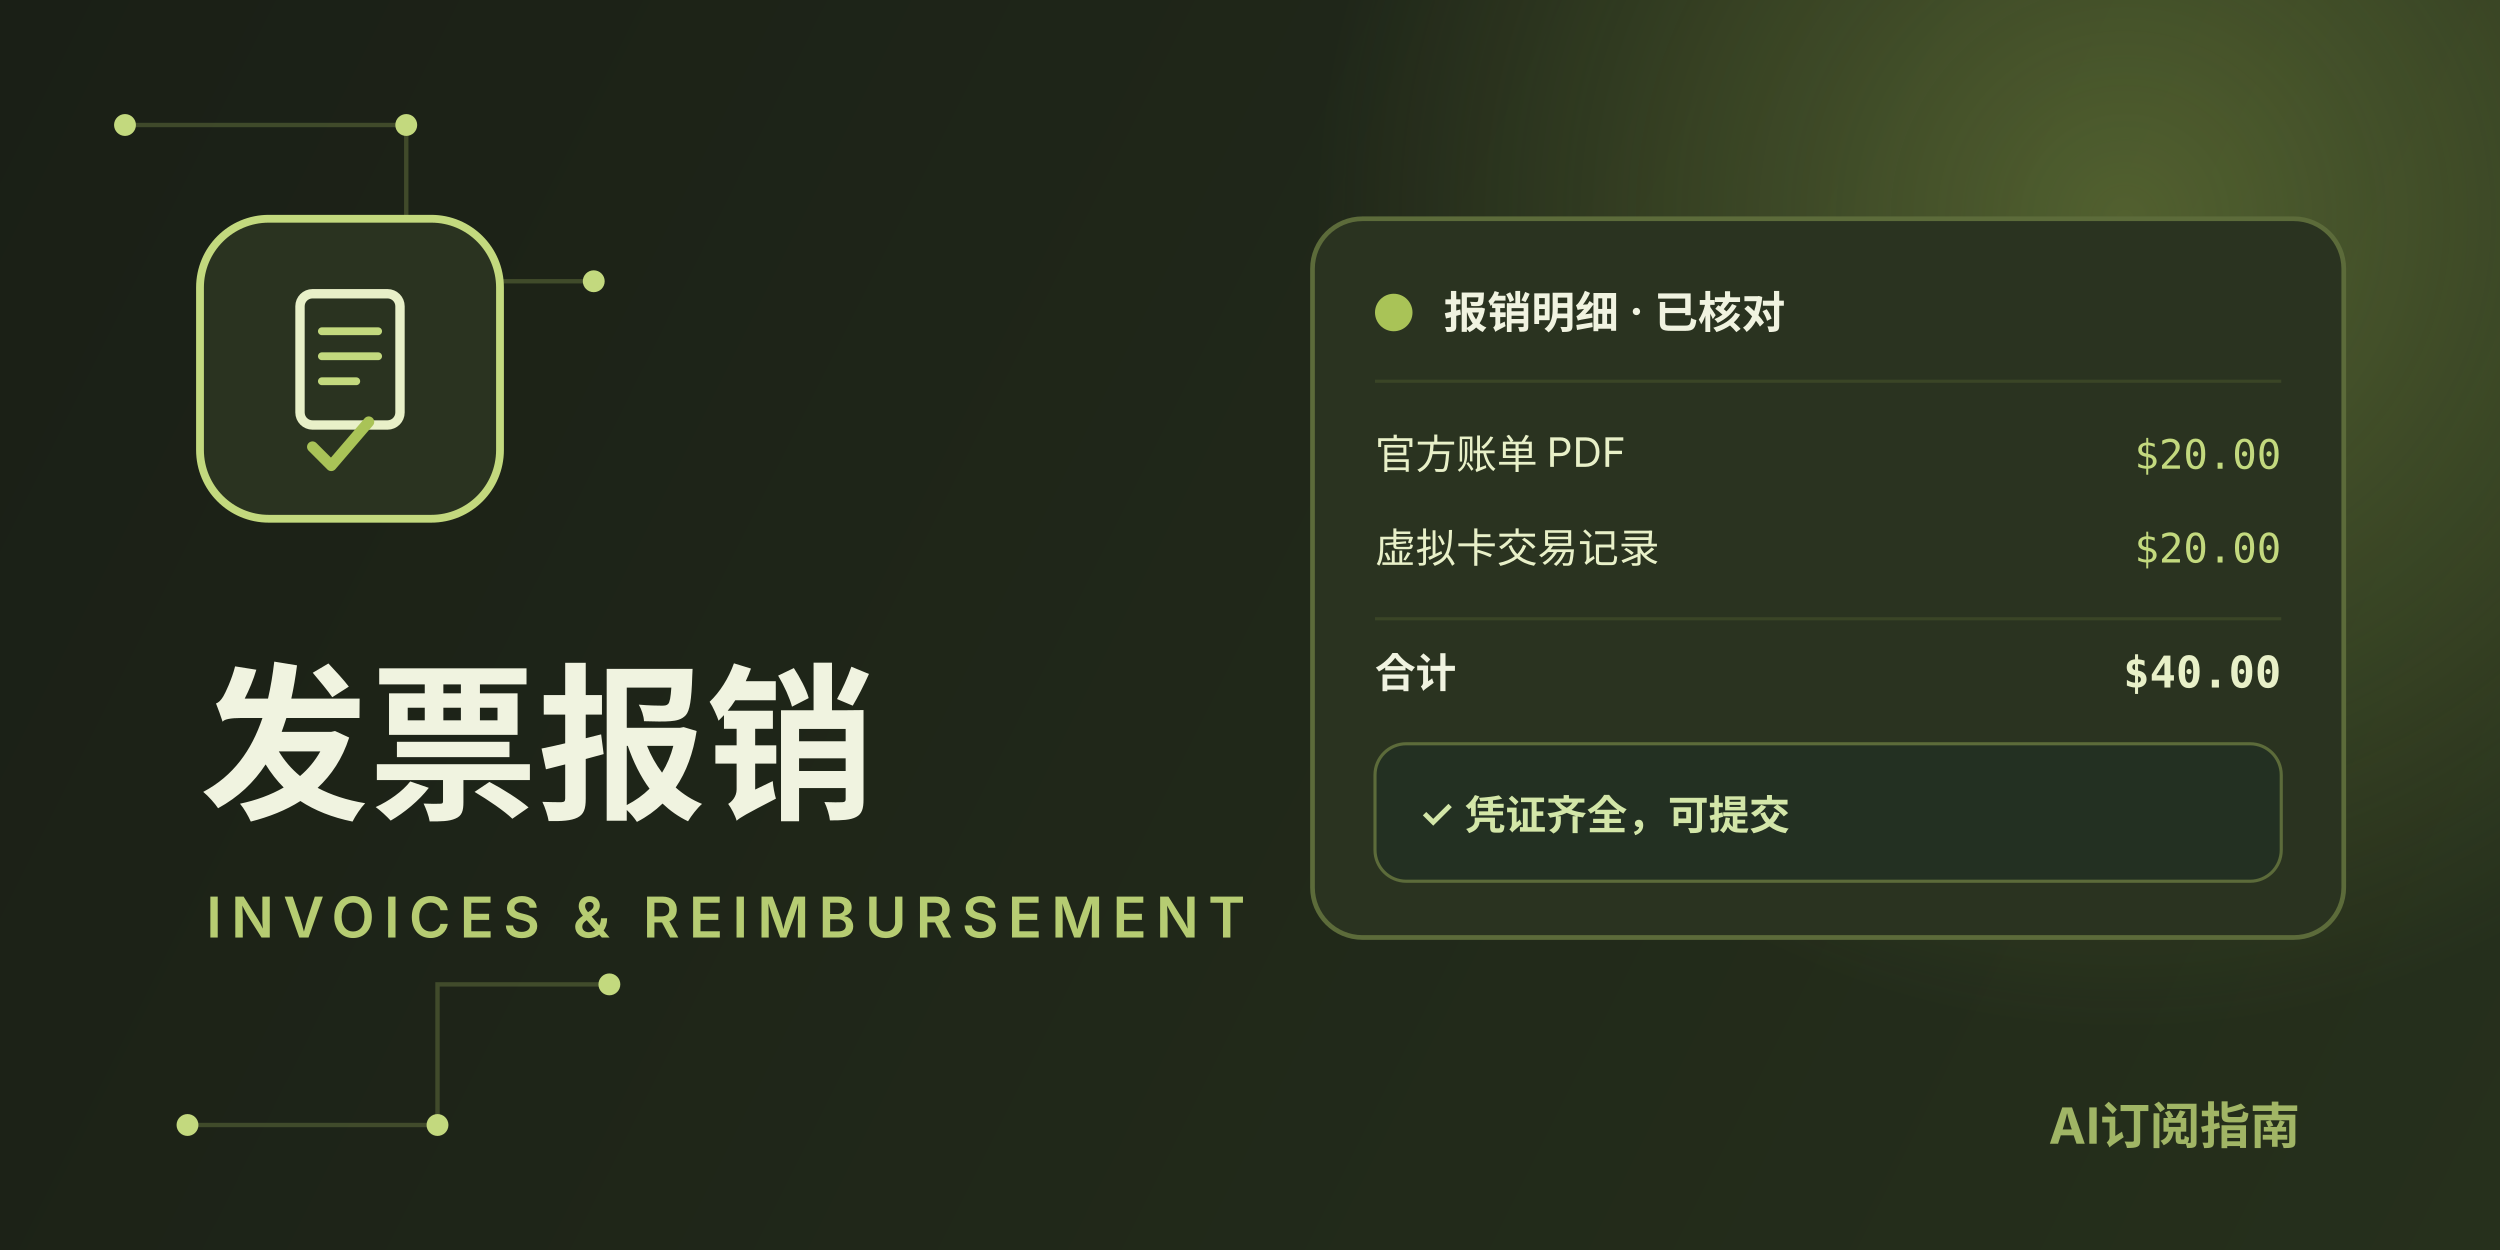
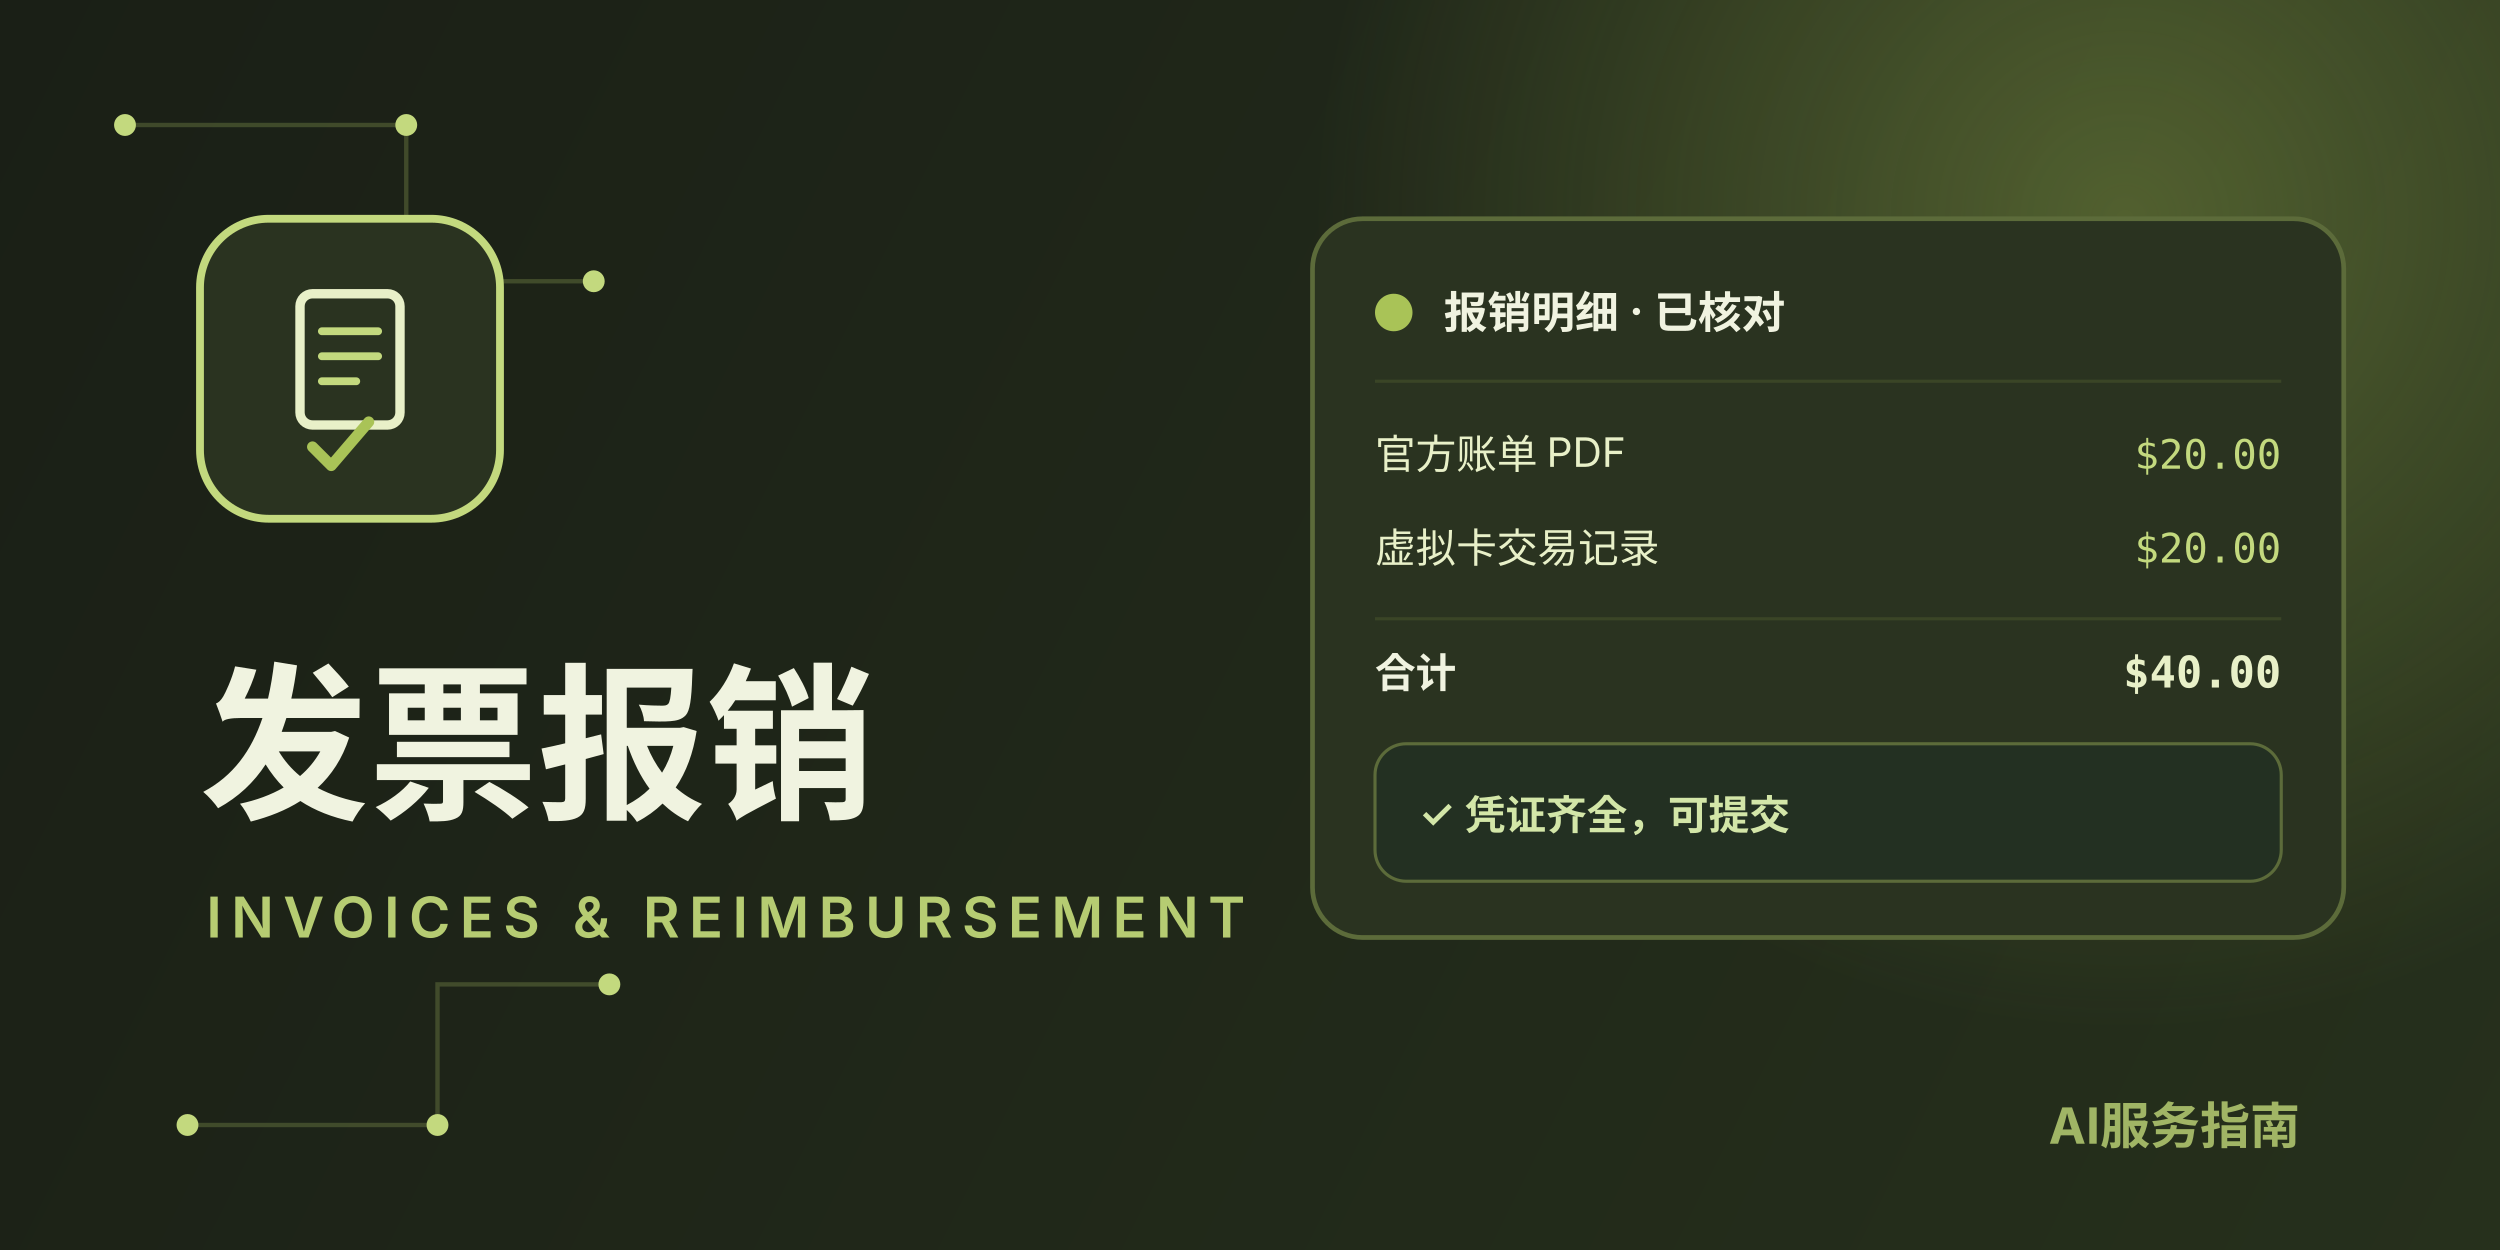
<svg xmlns="http://www.w3.org/2000/svg" viewBox="0 0 800 400" role="img" aria-label="海外AI订阅发票与企业报销指南封面图">
  <defs>
    <linearGradient id="bgGrad3" x1="0" y1="0" x2="800" y2="400" gradientUnits="userSpaceOnUse">
      <stop offset="0" stop-color="#1a1f16" />
      <stop offset="1" stop-color="#26301c" />
    </linearGradient>
    <radialGradient id="glow3" cx="680" cy="70" r="260" gradientUnits="userSpaceOnUse">
      <stop offset="0" stop-color="#a9c357" stop-opacity="0.35" />
      <stop offset="1" stop-color="#a9c357" stop-opacity="0" />
    </radialGradient>
  </defs>
  <rect width="800" height="400" fill="url(#bgGrad3)" />
  <rect width="800" height="400" fill="url(#glow3)" />
  <g stroke="#5c6b3a" stroke-width="1.4" opacity="0.55" fill="none">
    <path d="M40 40 h90 v50 h60" />
    <path d="M60 360 h80 v-45 h55" />
  </g>
  <g fill="#c3d97e">
    <circle cx="40" cy="40" r="3.5" />
    <circle cx="130" cy="40" r="3.5" />
    <circle cx="190" cy="90" r="3.5" />
    <circle cx="60" cy="360" r="3.5" />
    <circle cx="140" cy="360" r="3.5" />
    <circle cx="195" cy="315" r="3.5" />
  </g>
  <rect x="64" y="70" width="96" height="96" rx="22" fill="#2a3320" stroke="#c3d97e" stroke-width="2.5" />
  <rect x="96" y="94" width="32" height="42" rx="4" fill="none" stroke="#e8f0c8" stroke-width="3" />
  <path d="M103 106 h18 M103 114 h18 M103 122 h11" stroke="#c3d97e" stroke-width="2.5" stroke-linecap="round" />
  <path d="M100 143 l6 6 l12 -14" fill="none" stroke="#a9c357" stroke-width="3.5" stroke-linecap="round" stroke-linejoin="round" />
  <text x="64" y="258" font-family="-apple-system, 'Segoe UI', 'PingFang SC', 'Microsoft YaHei', sans-serif" font-size="54" font-weight="700" fill="#f0f3e0">发票报销</text>
  <text x="66" y="300" font-family="-apple-system, 'Segoe UI', 'PingFang SC', 'Microsoft YaHei', sans-serif" font-size="18" font-weight="600" letter-spacing="3" fill="#b6cc72">INVOICES &amp; REIMBURSEMENT</text>
-   <text x="736" y="366" text-anchor="end" font-family="-apple-system, 'Segoe UI', 'PingFang SC', 'Microsoft YaHei', sans-serif" font-size="16" font-weight="700" fill="#b6cc72" opacity="0.85">AI订阅指南</text>
+   <text x="736" y="366" text-anchor="end" font-family="-apple-system, 'Segoe UI', 'PingFang SC', 'Microsoft YaHei', sans-serif" font-size="16" font-weight="700" fill="#b6cc72" opacity="0.85">AI服务指南</text>
  <rect x="420" y="70" width="330" height="230" rx="16" fill="#2a3320" stroke="#5c6b3a" stroke-width="1.5" />
  <circle cx="446" cy="100" r="6" fill="#a9c357" />
  <text x="462" y="105" font-family="-apple-system, 'Segoe UI', 'PingFang SC', 'Microsoft YaHei', sans-serif" font-size="14" font-weight="700" fill="#f0f3e0">报销明细 · 已核对</text>
  <line x1="440" y1="122" x2="730" y2="122" stroke="#3a4526" stroke-width="1" />
  <text x="440" y="150" font-family="-apple-system, 'Segoe UI', 'PingFang SC', 'Microsoft YaHei', sans-serif" font-size="13" fill="#e8f0c8">官方账单 PDF</text>
  <text x="730" y="150" text-anchor="end" font-family="'SFMono-Regular', Consolas, monospace" font-size="13" fill="#c3d97e">$20.00</text>
  <text x="440" y="180" font-family="-apple-system, 'Segoe UI', 'PingFang SC', 'Microsoft YaHei', sans-serif" font-size="13" fill="#e8f0c8">虚拟卡交易记录</text>
  <text x="730" y="180" text-anchor="end" font-family="'SFMono-Regular', Consolas, monospace" font-size="13" fill="#c3d97e">$20.00</text>
  <line x1="440" y1="198" x2="730" y2="198" stroke="#3a4526" stroke-width="1" />
  <text x="440" y="220" font-family="-apple-system, 'Segoe UI', 'PingFang SC', 'Microsoft YaHei', sans-serif" font-size="13" font-weight="700" fill="#f0f3e0">合计</text>
  <text x="730" y="220" text-anchor="end" font-family="'SFMono-Regular', Consolas, monospace" font-size="14" font-weight="700" fill="#e8f0c8">$40.00</text>
  <rect x="440" y="238" width="290" height="44" rx="10" fill="#233022" stroke="#5c6b3a" stroke-width="1" />
  <text x="454" y="265" font-family="-apple-system, 'Segoe UI', 'PingFang SC', 'Microsoft YaHei', sans-serif" font-size="13" font-weight="600" fill="#d3e6a8">✓ 凭证齐全，可提交</text>
</svg>
